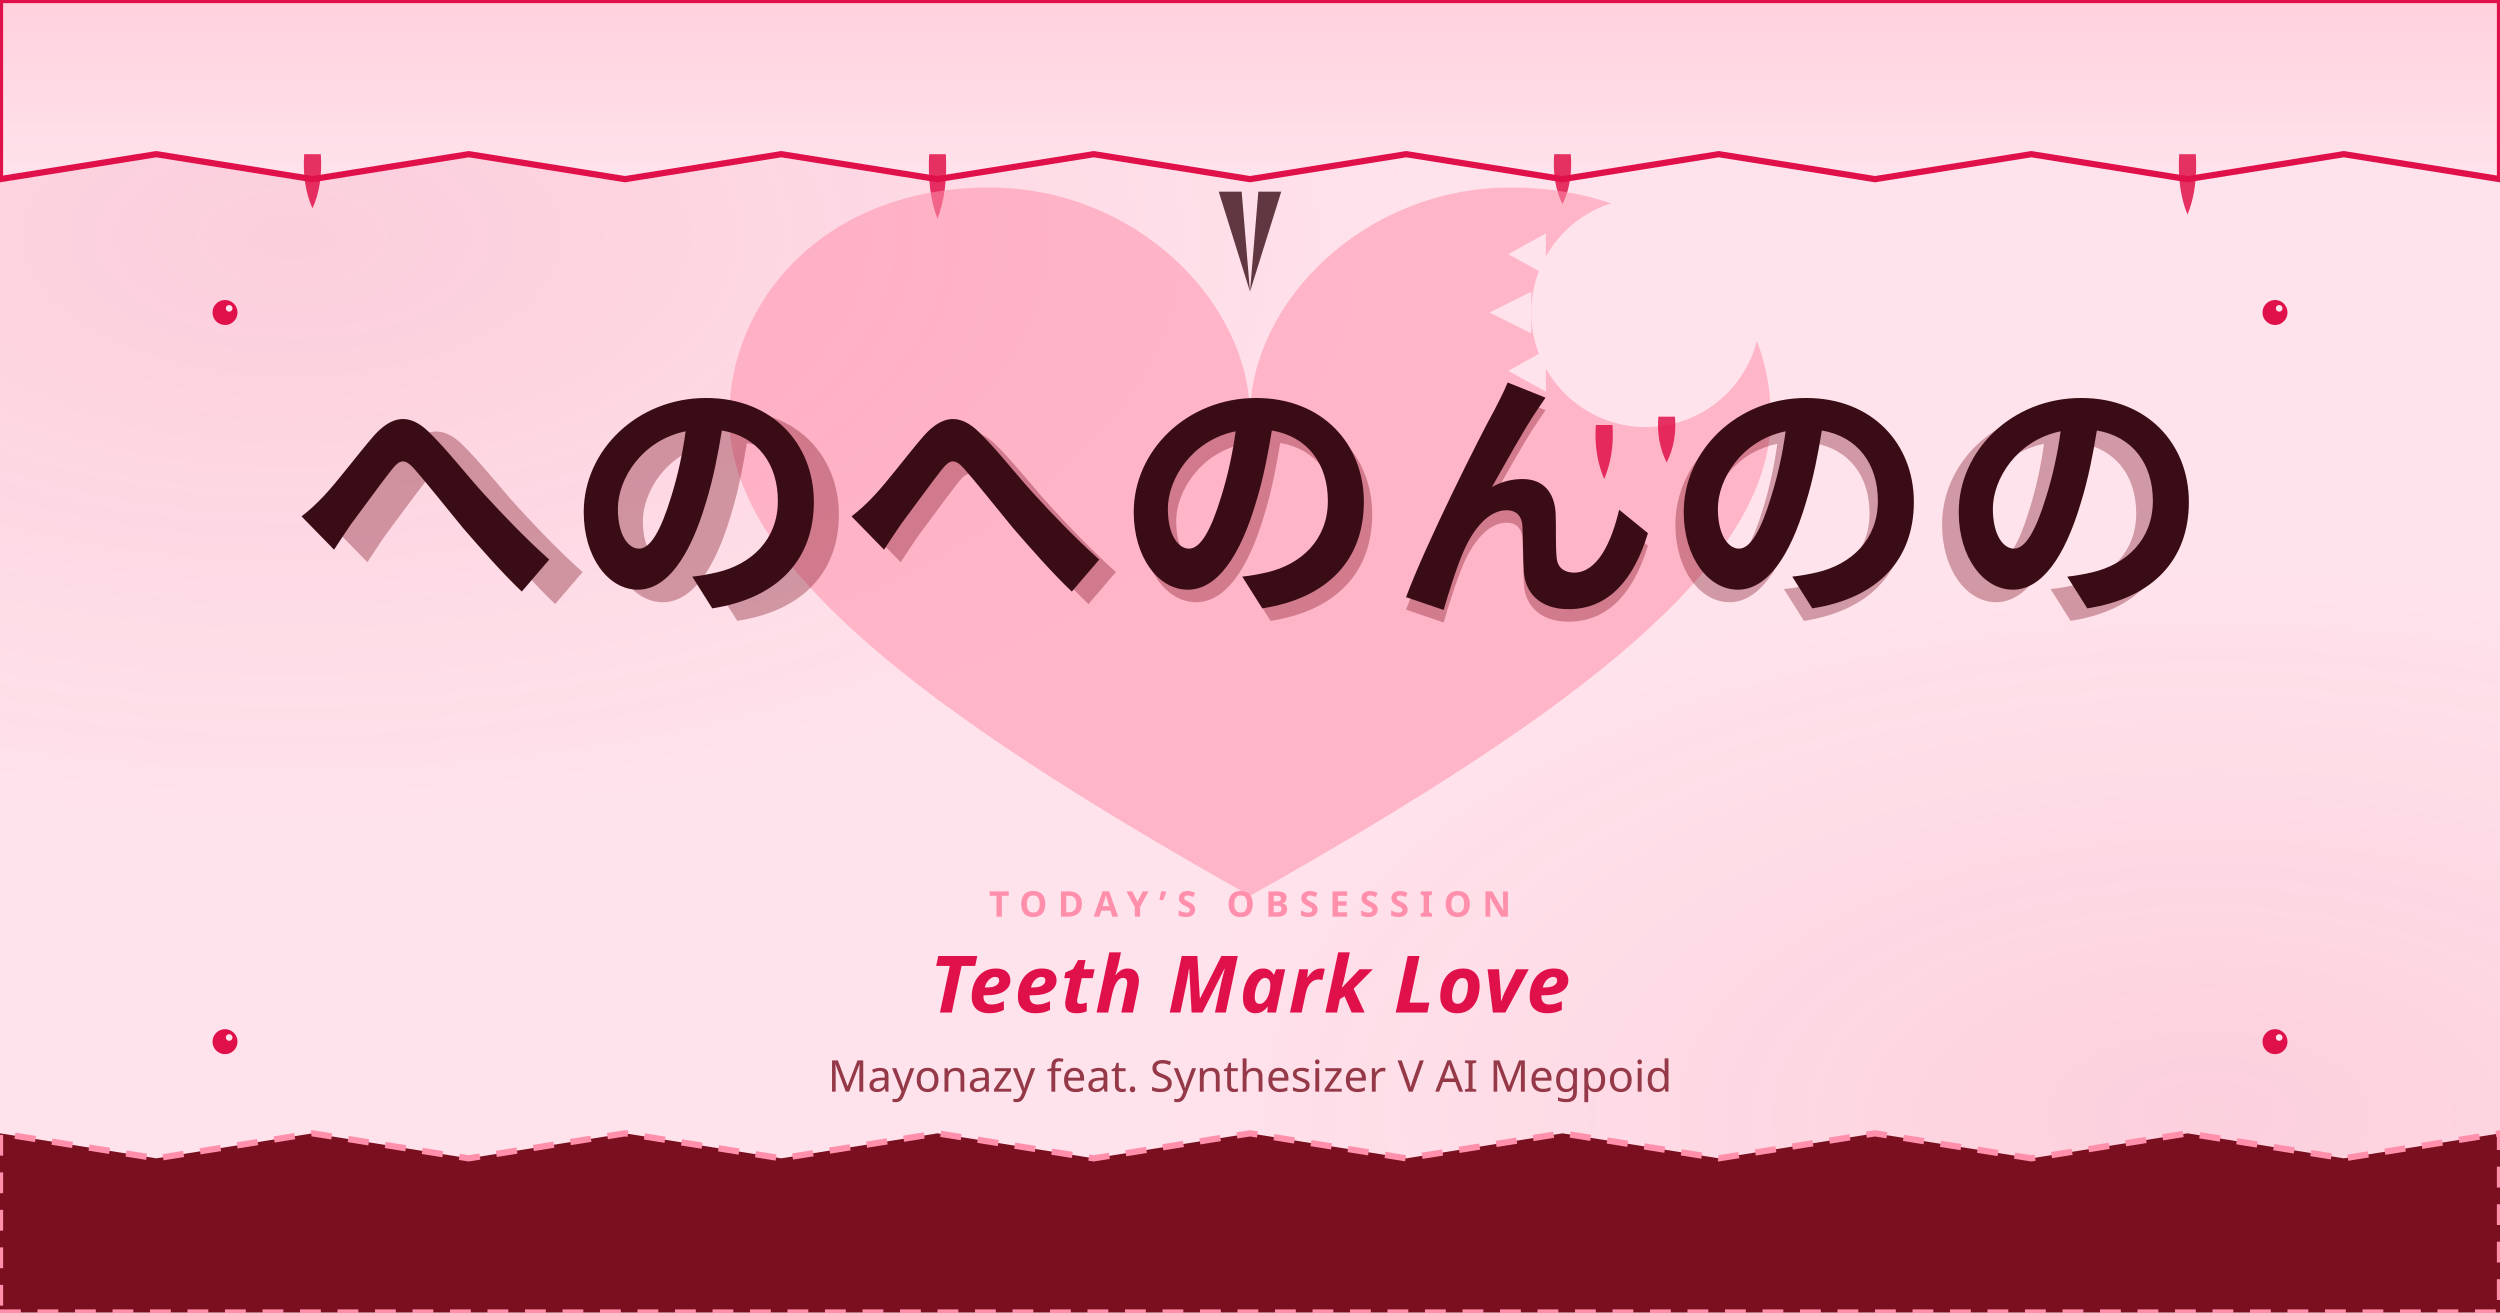
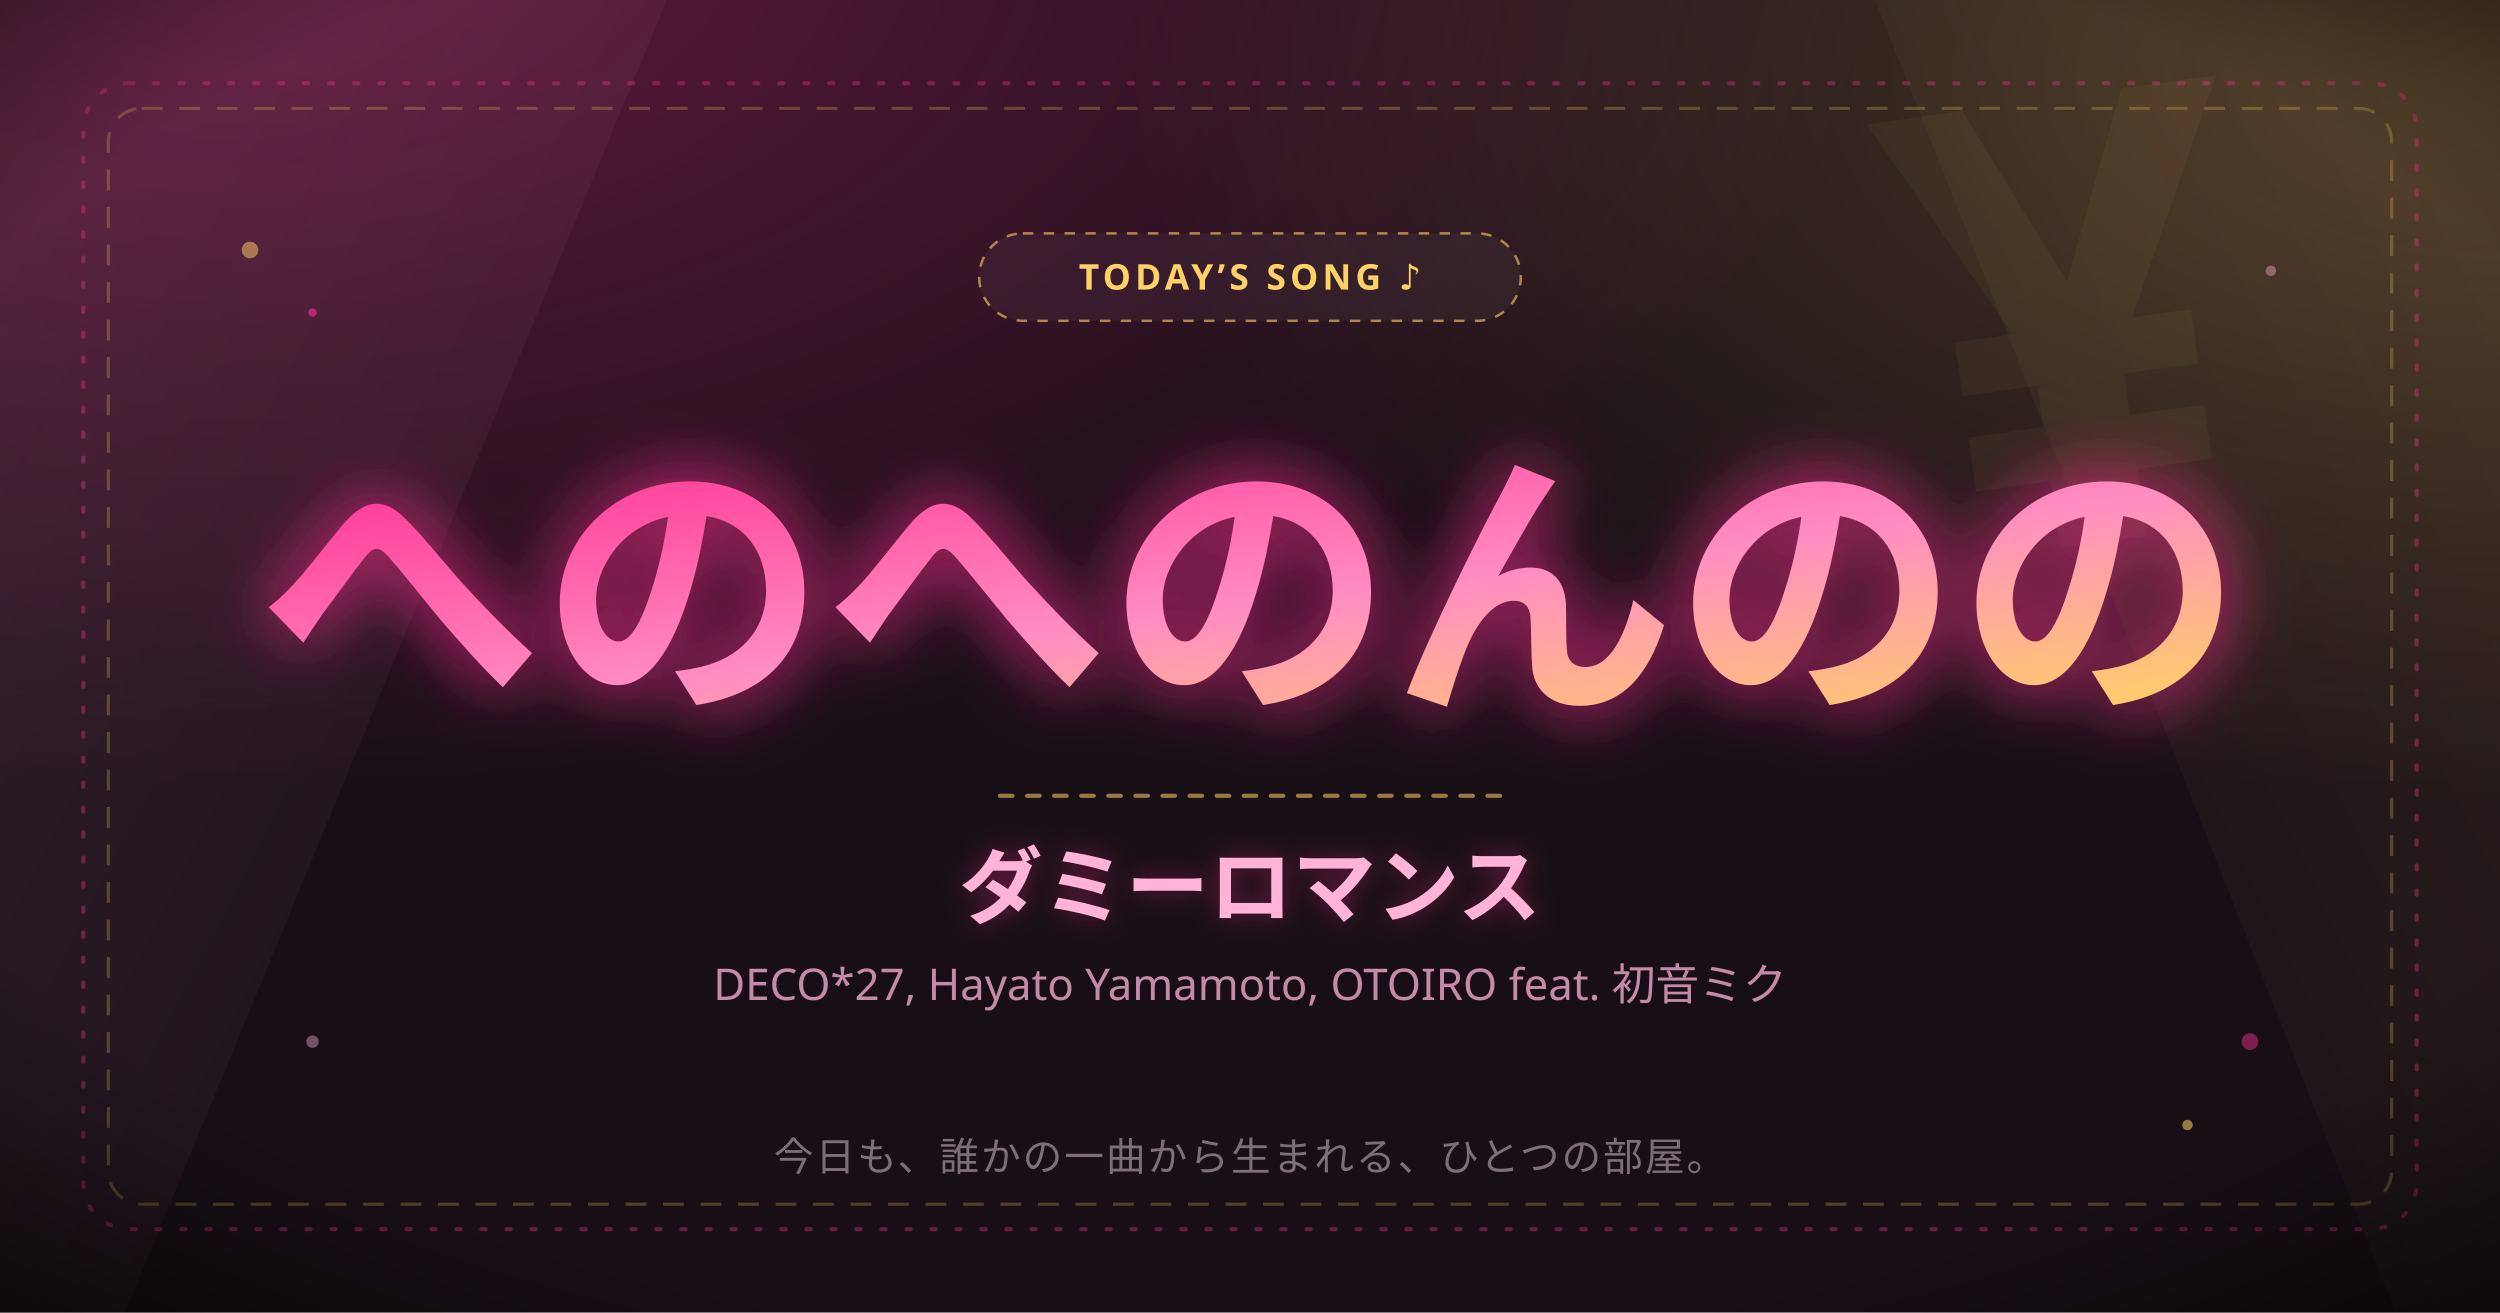
<svg xmlns="http://www.w3.org/2000/svg" width="1200" height="630" viewBox="0 0 1200 630">
  <defs>
-     <radialGradient id="glowA" cx="12%" cy="18%" r="45%">
-       <stop offset="0%" stop-color="#e0114a" stop-opacity="0.10" />
-       <stop offset="100%" stop-color="#e0114a" stop-opacity="0" />
+     <radialGradient id="glowPink" cx="10%" cy="-5%" r="65%">
+       <stop offset="0%" stop-color="#ff2f92" stop-opacity="0.32" />
+       <stop offset="100%" stop-color="#ff2f92" stop-opacity="0" />
    </radialGradient>
-     <radialGradient id="glowB" cx="88%" cy="85%" r="42%">
-       <stop offset="0%" stop-color="#e0114a" stop-opacity="0.09" />
-       <stop offset="100%" stop-color="#e0114a" stop-opacity="0" />
+     <radialGradient id="glowGold" cx="100%" cy="6%" r="55%">
+       <stop offset="0%" stop-color="#ffd166" stop-opacity="0.22" />
+       <stop offset="100%" stop-color="#ffd166" stop-opacity="0" />
    </radialGradient>
-     <linearGradient id="bandGrad" x1="0" y1="0" x2="0" y2="1">
-       <stop offset="0%" stop-color="#ffd1dd" />
-       <stop offset="100%" stop-color="#ffe3ec" />
+     <radialGradient id="vignette" cx="50%" cy="46%" r="72%">
+       <stop offset="0%" stop-color="#000000" stop-opacity="0" />
+       <stop offset="78%" stop-color="#000000" stop-opacity="0" />
+       <stop offset="100%" stop-color="#000000" stop-opacity="0.55" />
+     </radialGradient>
+     <linearGradient id="titleGrad" x1="0%" y1="0%" x2="100%" y2="100%">
+       <stop offset="0%" stop-color="#ff2f92" />
+       <stop offset="55%" stop-color="#ff8ec2" />
+       <stop offset="100%" stop-color="#ffd166" />
    </linearGradient>
+     <linearGradient id="beam1" x1="0%" y1="0%" x2="100%" y2="100%">
+       <stop offset="0%" stop-color="#ffb3d9" stop-opacity="0.10" />
+       <stop offset="100%" stop-color="#ffb3d9" stop-opacity="0" />
+     </linearGradient>
+     <linearGradient id="beam2" x1="100%" y1="0%" x2="0%" y2="100%">
+       <stop offset="0%" stop-color="#ffd166" stop-opacity="0.08" />
+       <stop offset="100%" stop-color="#ffd166" stop-opacity="0" />
+     </linearGradient>
+     <filter id="neonGlow" x="-60%" y="-60%" width="220%" height="220%">
+       <feGaussianBlur stdDeviation="16" result="blur" />
+       <feMerge>
+         <feMergeNode in="blur" />
+         <feMergeNode in="blur" />
+         <feMergeNode in="SourceGraphic" />
+       </feMerge>
+     </filter>
+     <filter id="softGlow" x="-60%" y="-60%" width="220%" height="220%">
+       <feGaussianBlur stdDeviation="6" />
+     </filter>
  </defs>
-   <rect x="0" y="0" width="1200" height="630" fill="#ffe3ec" />
-   <rect x="0" y="0" width="1200" height="630" fill="url(#glowA)" />
-   <rect x="0" y="0" width="1200" height="630" fill="url(#glowB)" />
-   <path d="M0,0 L1200,0 L1200,86 L1125,74 L1050,86 L975,74 L900,86 L825,74 L750,86 L675,74 L600,86 L525,74 L450,86 L375,74 L300,86 L225,74 L150,86 L75,74 L0,86 Z" fill="url(#bandGrad)" stroke="#e0114a" stroke-width="3" stroke-linejoin="round" />
-   <path d="M146,74 L154,74 Q155,89 150,100 Q145,89 146,74 Z" fill="#e0114a" opacity="0.85" />
-   <path d="M446,74 L454,74 Q455,92 450,105 Q445,92 446,74 Z" fill="#e0114a" opacity="0.85" />
-   <path d="M746,74 L754,74 Q755,88 750,98 Q745,88 746,74 Z" fill="#e0114a" opacity="0.85" />
-   <path d="M1046,74 L1054,74 Q1055,91 1050,103 Q1045,91 1046,74 Z" fill="#e0114a" opacity="0.85" />
-   <path d="M0,630 L1200,630 L1200,544 L1125,556 L1050,544 L975,556 L900,544 L825,556 L750,544 L675,556 L600,544 L525,556 L450,544 L375,556 L300,544 L225,556 L150,544 L75,556 L0,544 Z" fill="#7a0f1f" stroke="#ff8fab" stroke-width="3" stroke-dasharray="10 8" />
-   <circle cx="108" cy="150" r="6" fill="#e0114a" />
-   <circle cx="110" cy="148" r="1.6" fill="#ffe3ec" />
-   <circle cx="1092" cy="150" r="6" fill="#e0114a" />
-   <circle cx="1094" cy="148" r="1.6" fill="#ffe3ec" />
-   <circle cx="108" cy="500" r="6" fill="#e0114a" />
-   <circle cx="110" cy="498" r="1.6" fill="#ffe3ec" />
-   <circle cx="1092" cy="500" r="6" fill="#e0114a" />
-   <circle cx="1094" cy="498" r="1.6" fill="#ffe3ec" />
-   <path d="M 600,200 C 600,145 545,90 475,90 C 395,90 350,145 350,200 C 350,270 440,340 600,430 C 760,340 850,270 850,200 C 850,145 805,90 725,90 C 655,90 600,145 600,200 Z" fill="#ff8fab" opacity="0.55" />
-   <path d="M585,92 L600,140 L596,92 Z" fill="#3a0d16" opacity="0.8" />
-   <path d="M615,92 L600,140 L604,92 Z" fill="#3a0d16" opacity="0.8" />
-   <circle cx="790" cy="150" r="55" fill="#ffe3ec" />
-   <path d="M742,168 L742,188 L724,178 Z" fill="#ffe3ec" />
-   <path d="M735,140 L735,160 L715,150 Z" fill="#ffe3ec" />
-   <path d="M742,112 L742,132 L724,122 Z" fill="#ffe3ec" />
-   <path d="M766,204 L774,204 Q775,218 770,230 Q765,218 766,204 Z" fill="#e0114a" opacity="0.85" />
-   <path d="M796,200 L804,200 Q805,212 800,222 Q795,212 796,200 Z" fill="#e0114a" opacity="0.85" />
-   <text x="600" y="440" text-anchor="middle" font-family="sans-serif" font-size="17" font-weight="700" letter-spacing="5" fill="#ff8fab">TODAY’S OBSESSION</text>
-   <text x="604" y="292" text-anchor="middle" font-family="sans-serif" font-size="128" font-weight="900" fill="#7a0f1f" opacity="0.35">へのへのんのの</text>
-   <text x="600" y="286" text-anchor="middle" font-family="sans-serif" font-size="128" font-weight="900" fill="#3a0d16" letter-spacing="4">へのへのんのの</text>
-   <text x="600" y="486" text-anchor="middle" font-family="sans-serif" font-size="38" font-style="italic" font-weight="700" fill="#e0114a" letter-spacing="1">Teeth Mark Love</text>
-   <text x="600" y="524" text-anchor="middle" font-family="sans-serif" font-size="21" fill="#7a0f1f" opacity="0.8">Mayonazy feat. Synthesizer V AI Megpoid</text>
+   <rect x="0" y="0" width="1200" height="630" fill="#180f16" />
+   <rect x="0" y="0" width="1200" height="630" fill="url(#glowPink)" />
+   <rect x="0" y="0" width="1200" height="630" fill="url(#glowGold)" />
+   <polygon points="0,0 320,0 60,630 0,630" fill="url(#beam1)" />
+   <polygon points="1200,0 900,0 1150,630 1200,630" fill="url(#beam2)" />
+   <text x="1010" y="260" font-size="300" font-family="sans-serif" font-weight="700" fill="#ffd166" opacity="0.05" text-anchor="middle" transform="rotate(-8 1010 260)">¥</text>
+   <rect x="40" y="40" width="1120" height="550" rx="22" fill="none" stroke="#ff2f92" stroke-opacity="0.35" stroke-width="2" stroke-dasharray="2 10" stroke-linecap="round" />
+   <rect x="52" y="52" width="1096" height="526" rx="16" fill="none" stroke="#ffd166" stroke-opacity="0.25" stroke-width="1.5" stroke-dasharray="10 8" />
+   <circle cx="120" cy="120" r="4" fill="#ffd166" opacity="0.5" />
+   <circle cx="150" cy="150" r="2" fill="#ff2f92" opacity="0.6" />
+   <circle cx="1080" cy="500" r="4" fill="#ff2f92" opacity="0.45" />
+   <circle cx="1050" cy="540" r="2.5" fill="#ffd166" opacity="0.55" />
+   <circle cx="150" cy="500" r="3" fill="#ffb3d9" opacity="0.4" />
+   <circle cx="1090" cy="130" r="2.5" fill="#ffb3d9" opacity="0.4" />
+   <rect x="470" y="112" width="260" height="42" rx="21" fill="#ffffff" fill-opacity="0.04" stroke="#ffd166" stroke-width="1.2" stroke-dasharray="5 5" stroke-opacity="0.6" />
+   <text x="600" y="139" font-size="17" font-family="sans-serif" font-weight="600" fill="#ffd166" text-anchor="middle" letter-spacing="2">TODAY’S SONG ♪</text>
+   <text x="600" y="332" font-size="136" font-family="sans-serif" font-weight="700" fill="#ff2f92" opacity="0.55" text-anchor="middle" filter="url(#neonGlow)">へのへのんのの</text>
+   <text x="600" y="332" font-size="136" font-family="sans-serif" font-weight="700" fill="url(#titleGrad)" text-anchor="middle">へのへのんのの</text>
+   <line x1="480" y1="382" x2="720" y2="382" stroke="#ffd166" stroke-width="2" stroke-dasharray="6 7" stroke-opacity="0.55" stroke-linecap="round" />
+   <text x="600" y="440" font-size="40" font-family="sans-serif" font-weight="600" fill="#ff2f92" opacity="0.4" text-anchor="middle" filter="url(#softGlow)">ダミーロマンス</text>
+   <text x="600" y="440" font-size="40" font-family="sans-serif" font-weight="600" fill="#ffb3d9" text-anchor="middle">ダミーロマンス</text>
+   <text x="600" y="480" font-size="21" font-family="sans-serif" font-weight="400" fill="#ffb3d9" opacity="0.75" text-anchor="middle">DECO*27, Hayato Yamamoto, OTOIRO feat. 初音ミク</text>
+   <text x="600" y="562" font-size="19" font-family="sans-serif" font-weight="400" fill="#fbe4ee" opacity="0.45" text-anchor="middle" letter-spacing="1">今日も、誰かの一曲から生まれる、ひとつの部屋。</text>
+   <rect x="0" y="0" width="1200" height="630" fill="url(#vignette)" />
</svg>
